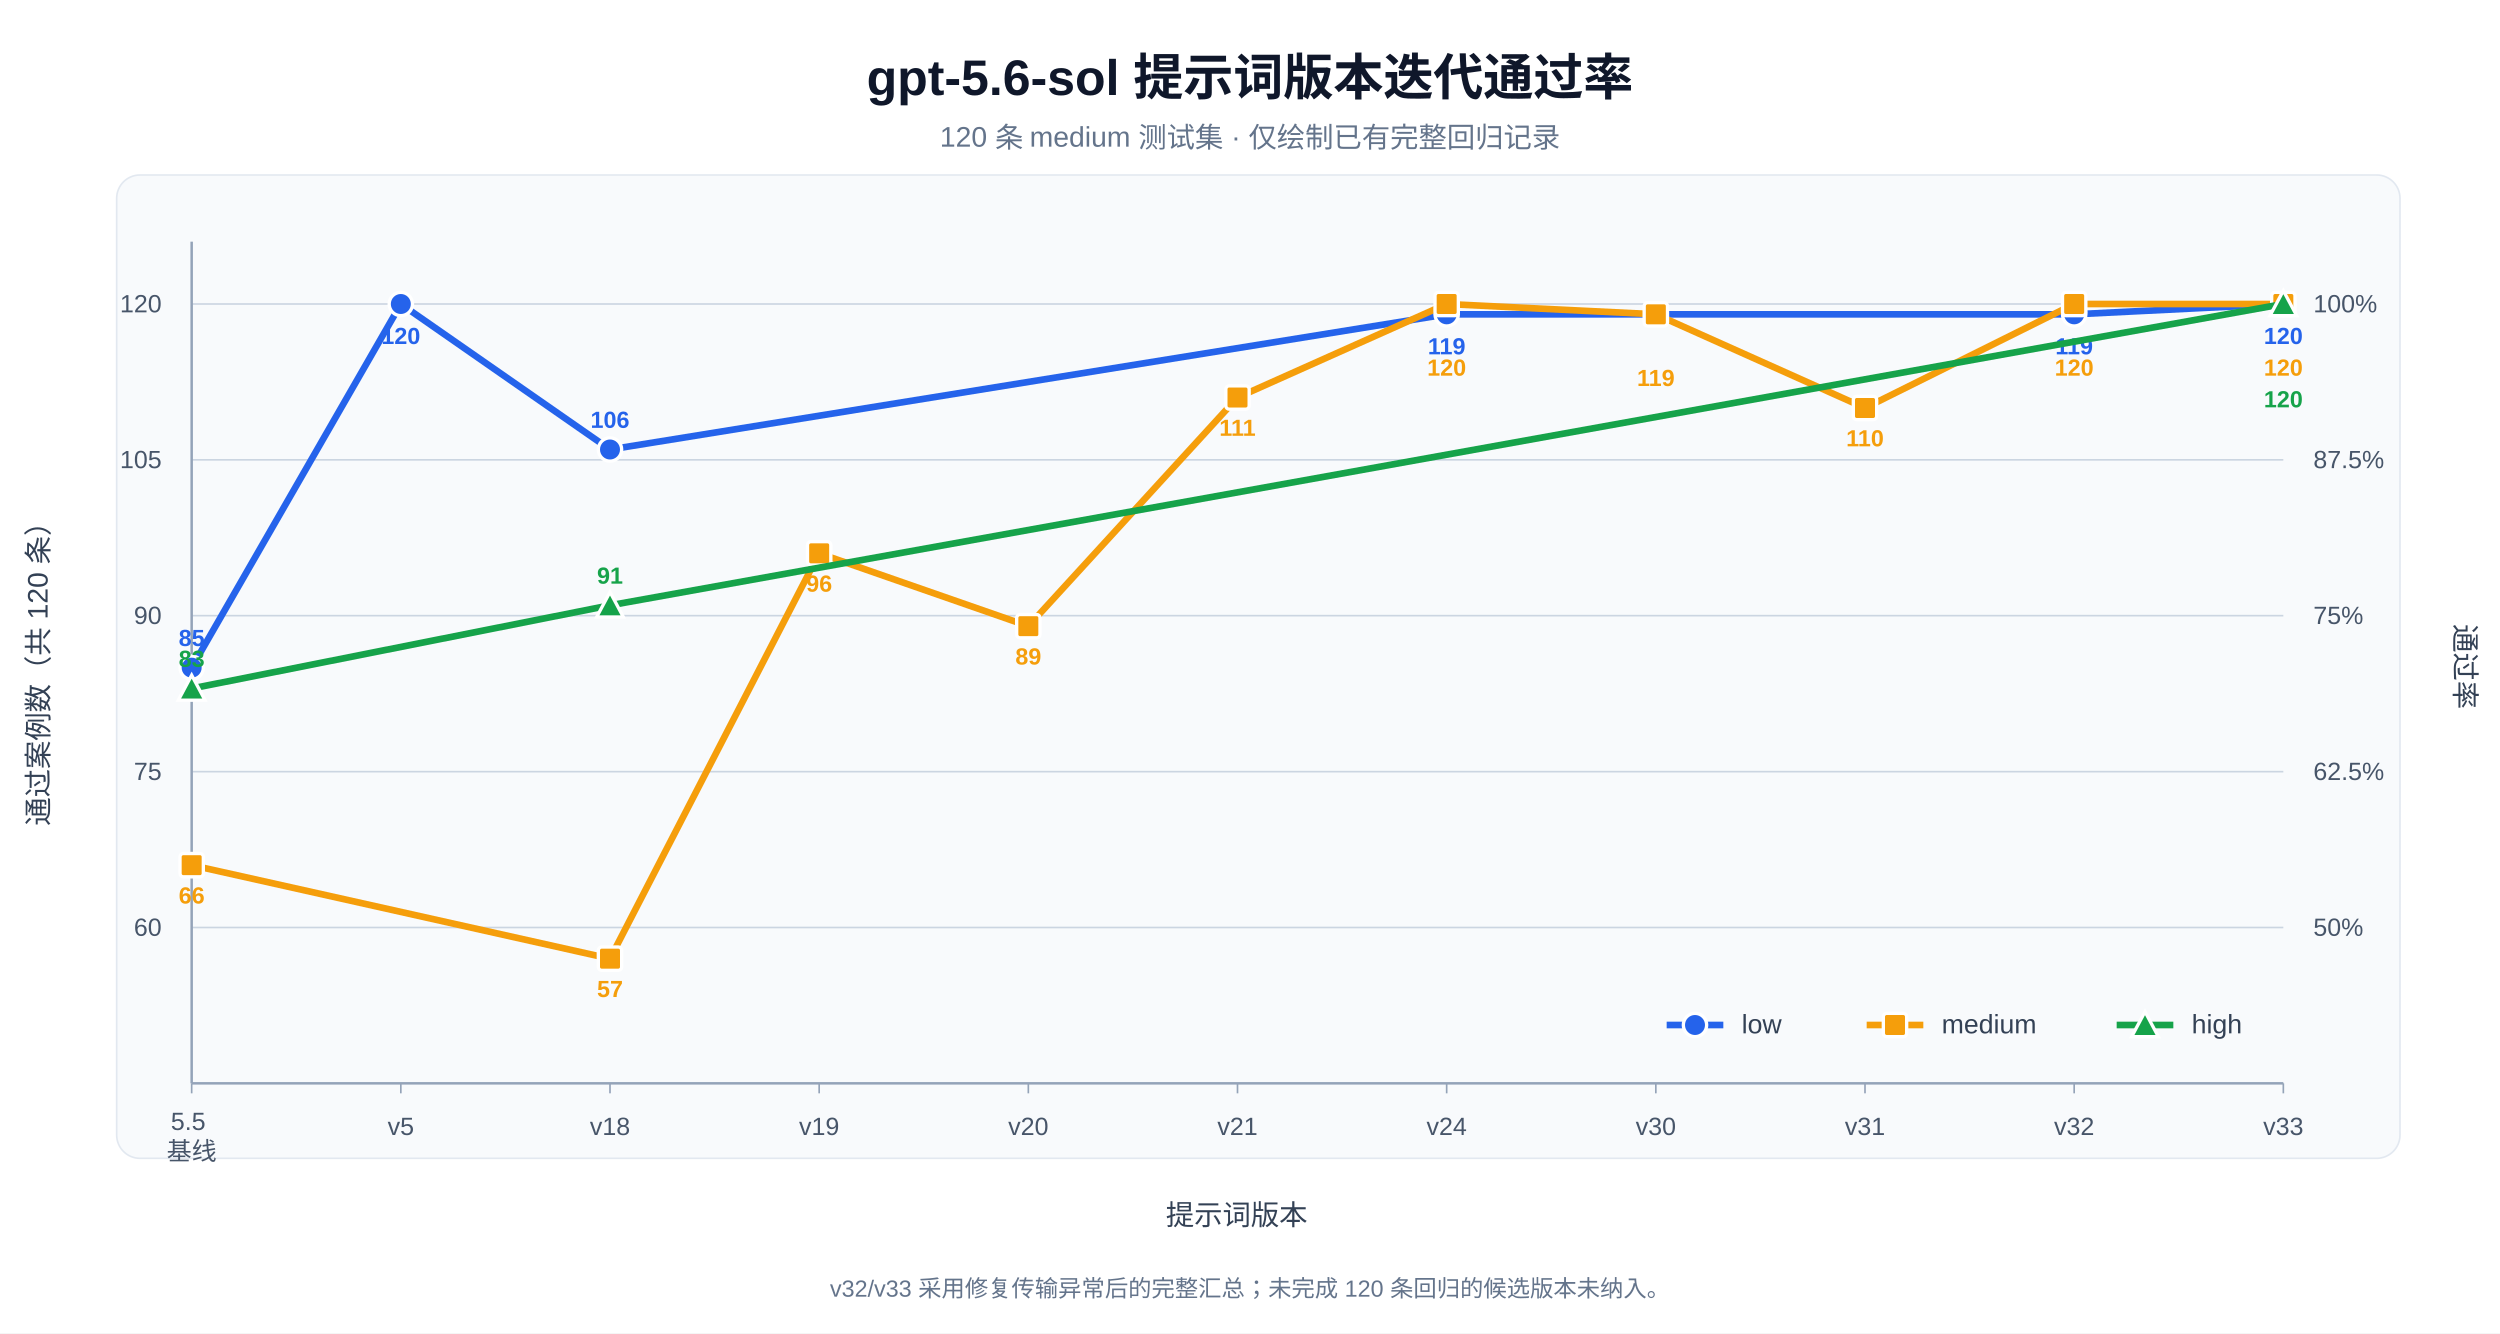
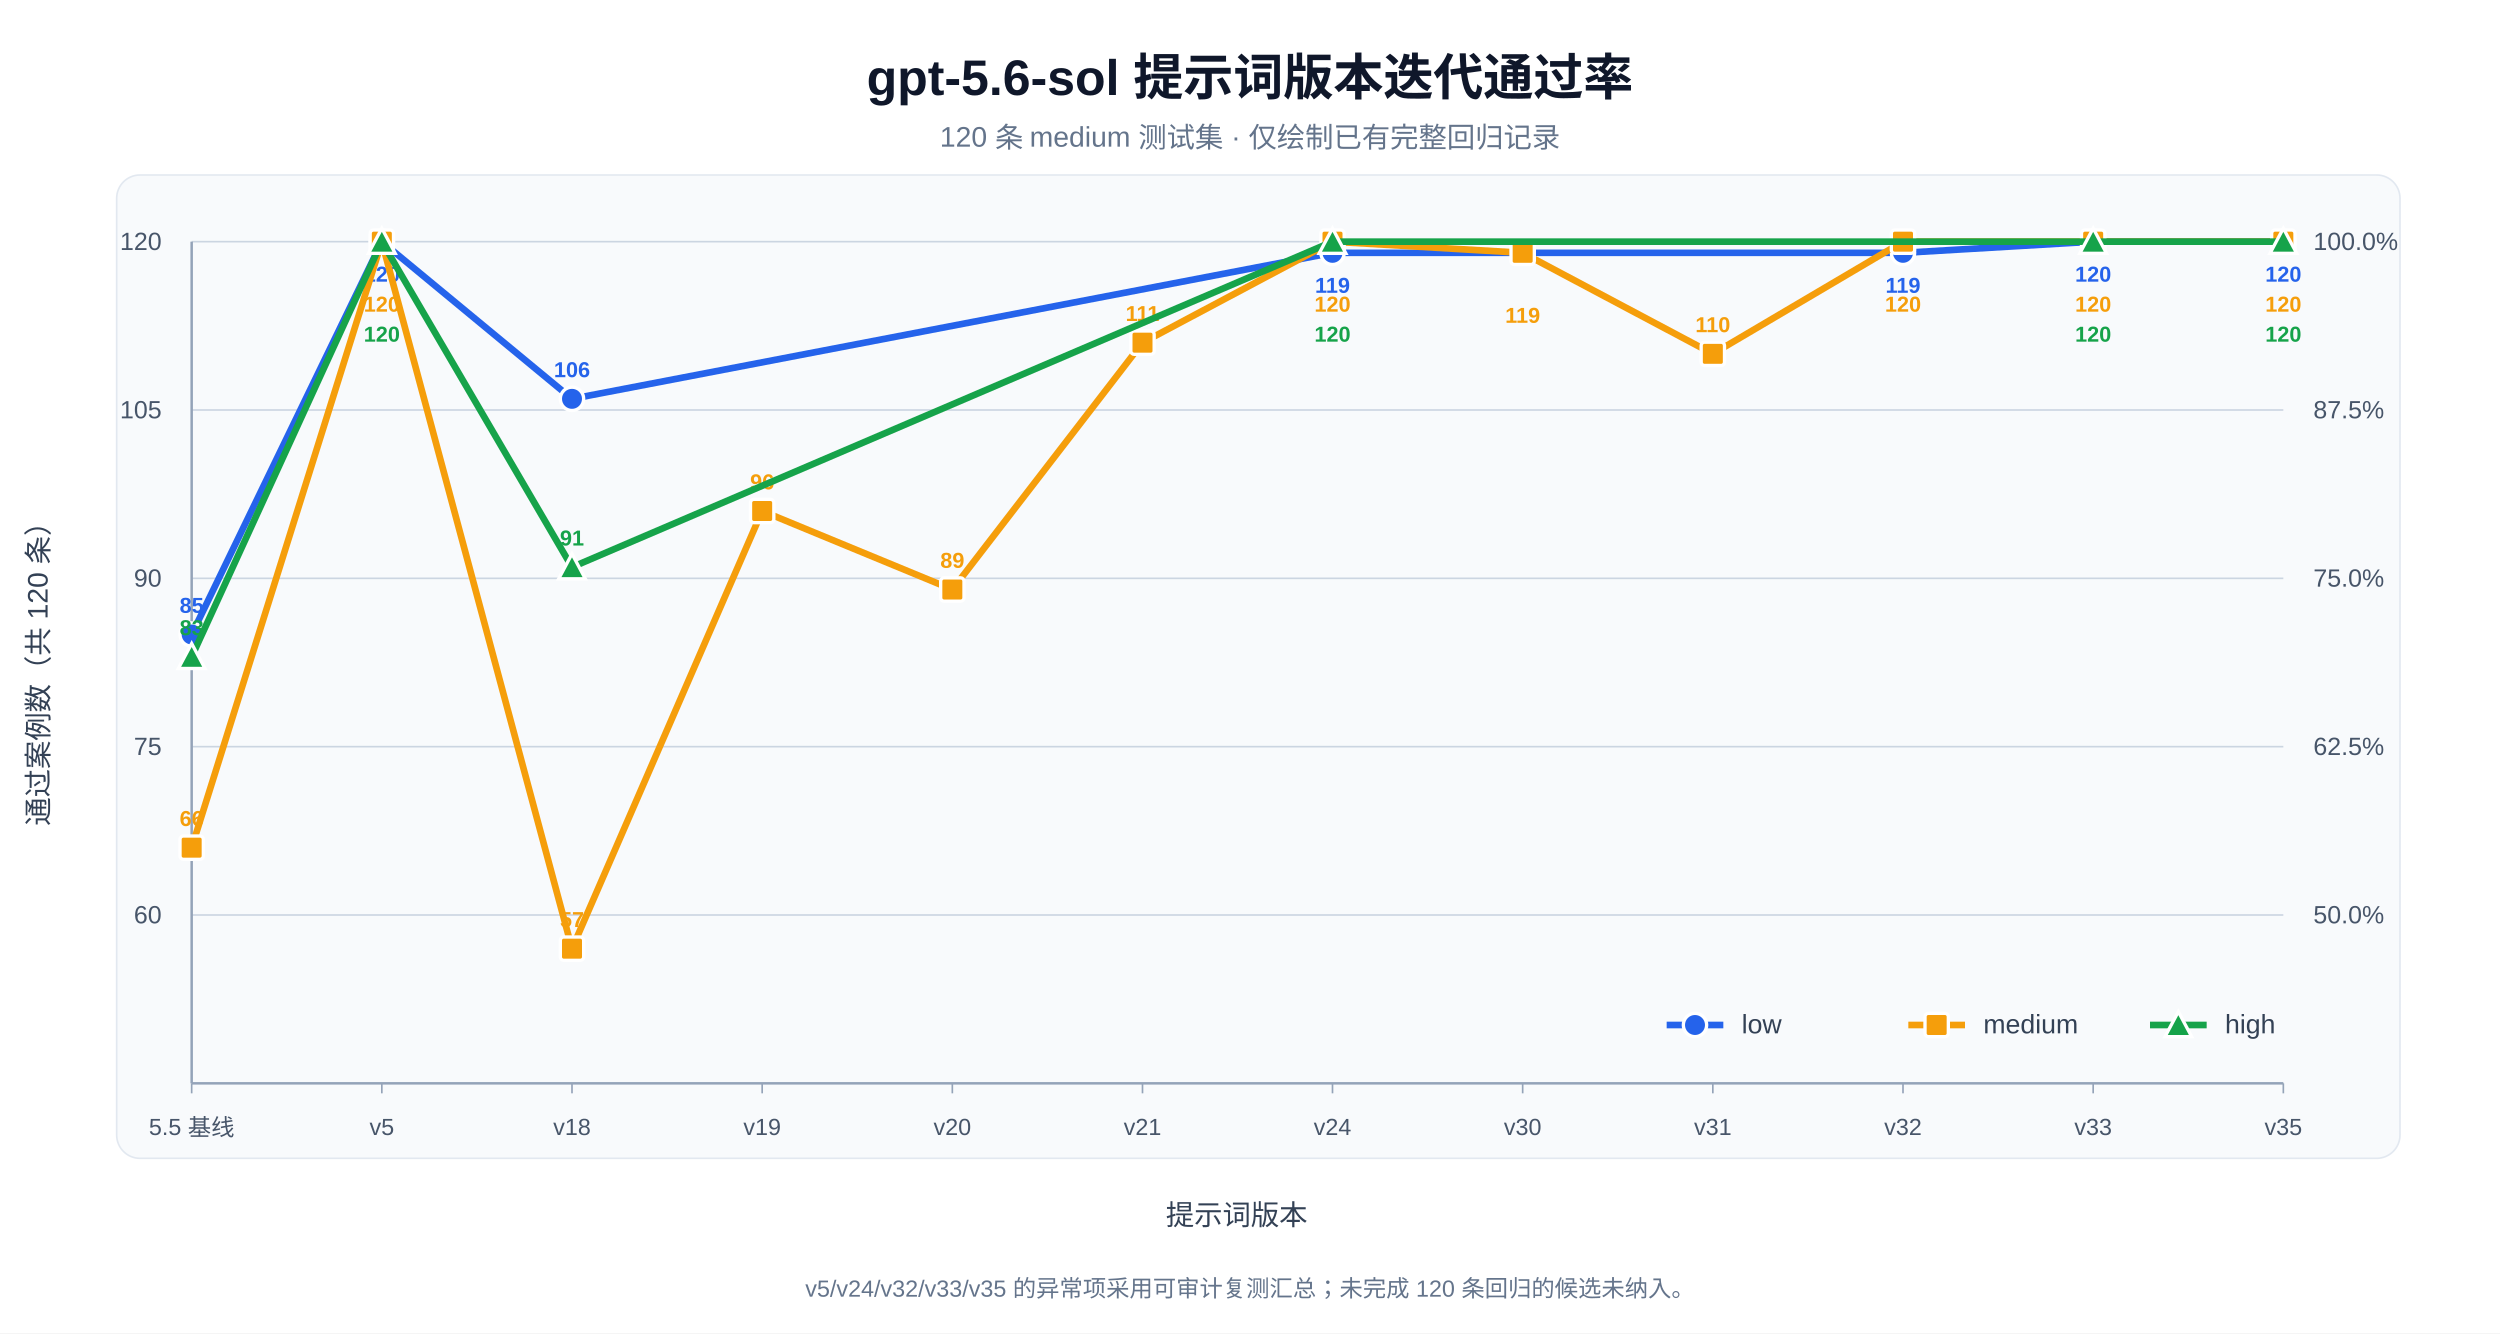
<svg xmlns="http://www.w3.org/2000/svg" width="1500" height="800" viewBox="0 0 1500 800" role="img" aria-labelledby="title desc">
  <rect width="1500" height="800" fill="#FFFFFF" />
  <rect x="70" y="105" width="1370" height="590" rx="14" fill="#F8FAFC" stroke="#E2E8F0" />
  <g font-family="-apple-system,BlinkMacSystemFont,Segoe UI,PingFang SC,Hiragino Sans GB,Arial,sans-serif">
    <text x="750" y="57" text-anchor="middle" font-size="30" font-weight="700" fill="#0F172A">gpt-5.6-sol 提示词版本迭代通过率</text>
    <text x="750" y="88" text-anchor="middle" font-size="17" fill="#64748B">120 条 medium 测试集 · 仅绘制已有完整回归记录</text>
-     <line x1="115" y1="556.5" x2="1370" y2="556.5" stroke="#CBD5E1" stroke-width="1" />
-     <text x="97" y="561.5" text-anchor="end" font-size="15" fill="#475569">60</text>
-     <text x="1388" y="561.5" text-anchor="start" font-size="15" fill="#475569">50%</text>
-     <line x1="115" y1="463.0" x2="1370" y2="463.0" stroke="#CBD5E1" stroke-width="1" />
-     <text x="97" y="468.0" text-anchor="end" font-size="15" fill="#475569">75</text>
-     <text x="1388" y="468.0" text-anchor="start" font-size="15" fill="#475569">62.5%</text>
-     <line x1="115" y1="369.4" x2="1370" y2="369.4" stroke="#CBD5E1" stroke-width="1" />
-     <text x="97" y="374.4" text-anchor="end" font-size="15" fill="#475569">90</text>
-     <text x="1388" y="374.4" text-anchor="start" font-size="15" fill="#475569">75%</text>
-     <line x1="115" y1="275.9" x2="1370" y2="275.9" stroke="#CBD5E1" stroke-width="1" />
-     <text x="97" y="280.9" text-anchor="end" font-size="15" fill="#475569">105</text>
-     <text x="1388" y="280.9" text-anchor="start" font-size="15" fill="#475569">87.5%</text>
-     <line x1="115" y1="182.4" x2="1370" y2="182.4" stroke="#CBD5E1" stroke-width="1" />
-     <text x="97" y="187.4" text-anchor="end" font-size="15" fill="#475569">120</text>
-     <text x="1388" y="187.4" text-anchor="start" font-size="15" fill="#475569">100%</text>
+     <line x1="115" y1="549.0" x2="1370" y2="549.0" stroke="#CBD5E1" />
+     <text x="97" y="554.0" text-anchor="end" font-size="15" fill="#475569">60</text>
+     <text x="1388" y="554.0" font-size="15" fill="#475569">50.0%</text>
+     <line x1="115" y1="448.0" x2="1370" y2="448.0" stroke="#CBD5E1" />
+     <text x="97" y="453.0" text-anchor="end" font-size="15" fill="#475569">75</text>
+     <text x="1388" y="453.0" font-size="15" fill="#475569">62.5%</text>
+     <line x1="115" y1="347.0" x2="1370" y2="347.0" stroke="#CBD5E1" />
+     <text x="97" y="352.0" text-anchor="end" font-size="15" fill="#475569">90</text>
+     <text x="1388" y="352.0" font-size="15" fill="#475569">75.0%</text>
+     <line x1="115" y1="246.0" x2="1370" y2="246.0" stroke="#CBD5E1" />
+     <text x="97" y="251.0" text-anchor="end" font-size="15" fill="#475569">105</text>
+     <text x="1388" y="251.0" font-size="15" fill="#475569">87.5%</text>
+     <line x1="115" y1="145.0" x2="1370" y2="145.0" stroke="#CBD5E1" />
+     <text x="97" y="150.0" text-anchor="end" font-size="15" fill="#475569">120</text>
+     <text x="1388" y="150.0" font-size="15" fill="#475569">100.0%</text>
    <line x1="115" y1="145" x2="115" y2="650" stroke="#94A3B8" stroke-width="1.5" />
    <line x1="115" y1="650" x2="1370" y2="650" stroke="#94A3B8" stroke-width="1.5" />
    <line x1="115.0" y1="650" x2="115.0" y2="656" stroke="#94A3B8" />
-     <text x="115.0" y="678" text-anchor="middle" font-size="15" fill="#475569">
-       <tspan x="115.0">5.5</tspan>
-       <tspan x="115.0" dy="18">基线</tspan>
-     </text>
-     <line x1="240.5" y1="650" x2="240.5" y2="656" stroke="#94A3B8" />
-     <text x="240.5" y="681" text-anchor="middle" font-size="15" fill="#475569">v5</text>
-     <line x1="366.0" y1="650" x2="366.0" y2="656" stroke="#94A3B8" />
-     <text x="366.0" y="681" text-anchor="middle" font-size="15" fill="#475569">v18</text>
-     <line x1="491.5" y1="650" x2="491.5" y2="656" stroke="#94A3B8" />
-     <text x="491.5" y="681" text-anchor="middle" font-size="15" fill="#475569">v19</text>
-     <line x1="617.0" y1="650" x2="617.0" y2="656" stroke="#94A3B8" />
-     <text x="617.0" y="681" text-anchor="middle" font-size="15" fill="#475569">v20</text>
-     <line x1="742.5" y1="650" x2="742.5" y2="656" stroke="#94A3B8" />
-     <text x="742.5" y="681" text-anchor="middle" font-size="15" fill="#475569">v21</text>
-     <line x1="868.0" y1="650" x2="868.0" y2="656" stroke="#94A3B8" />
-     <text x="868.0" y="681" text-anchor="middle" font-size="15" fill="#475569">v24</text>
-     <line x1="993.5" y1="650" x2="993.5" y2="656" stroke="#94A3B8" />
-     <text x="993.5" y="681" text-anchor="middle" font-size="15" fill="#475569">v30</text>
-     <line x1="1119.0" y1="650" x2="1119.0" y2="656" stroke="#94A3B8" />
-     <text x="1119.0" y="681" text-anchor="middle" font-size="15" fill="#475569">v31</text>
-     <line x1="1244.5" y1="650" x2="1244.5" y2="656" stroke="#94A3B8" />
-     <text x="1244.5" y="681" text-anchor="middle" font-size="15" fill="#475569">v32</text>
+     <text x="115.0" y="681" text-anchor="middle" font-size="14" fill="#475569">5.5 基线</text>
+     <line x1="229.1" y1="650" x2="229.1" y2="656" stroke="#94A3B8" />
+     <text x="229.1" y="681" text-anchor="middle" font-size="14" fill="#475569">v5</text>
+     <line x1="343.2" y1="650" x2="343.2" y2="656" stroke="#94A3B8" />
+     <text x="343.2" y="681" text-anchor="middle" font-size="14" fill="#475569">v18</text>
+     <line x1="457.3" y1="650" x2="457.3" y2="656" stroke="#94A3B8" />
+     <text x="457.3" y="681" text-anchor="middle" font-size="14" fill="#475569">v19</text>
+     <line x1="571.4" y1="650" x2="571.4" y2="656" stroke="#94A3B8" />
+     <text x="571.4" y="681" text-anchor="middle" font-size="14" fill="#475569">v20</text>
+     <line x1="685.5" y1="650" x2="685.5" y2="656" stroke="#94A3B8" />
+     <text x="685.5" y="681" text-anchor="middle" font-size="14" fill="#475569">v21</text>
+     <line x1="799.5" y1="650" x2="799.5" y2="656" stroke="#94A3B8" />
+     <text x="799.5" y="681" text-anchor="middle" font-size="14" fill="#475569">v24</text>
+     <line x1="913.6" y1="650" x2="913.6" y2="656" stroke="#94A3B8" />
+     <text x="913.6" y="681" text-anchor="middle" font-size="14" fill="#475569">v30</text>
+     <line x1="1027.7" y1="650" x2="1027.7" y2="656" stroke="#94A3B8" />
+     <text x="1027.7" y="681" text-anchor="middle" font-size="14" fill="#475569">v31</text>
+     <line x1="1141.8" y1="650" x2="1141.8" y2="656" stroke="#94A3B8" />
+     <text x="1141.8" y="681" text-anchor="middle" font-size="14" fill="#475569">v32</text>
+     <line x1="1255.9" y1="650" x2="1255.9" y2="656" stroke="#94A3B8" />
+     <text x="1255.9" y="681" text-anchor="middle" font-size="14" fill="#475569">v33</text>
    <line x1="1370.0" y1="650" x2="1370.0" y2="656" stroke="#94A3B8" />
-     <text x="1370.0" y="681" text-anchor="middle" font-size="15" fill="#475569">v33</text>
+     <text x="1370.0" y="681" text-anchor="middle" font-size="14" fill="#475569">v35</text>
    <text x="742" y="735" text-anchor="middle" font-size="17" fill="#334155">提示词版本</text>
    <text x="29" y="400" transform="rotate(-90 29 400)" text-anchor="middle" font-size="17" fill="#334155">通过案例数（共 120 条）</text>
-     <text x="1473" y="400" transform="rotate(90 1473 400)" text-anchor="middle" font-size="17" fill="#334155">通过率</text>
-     <polyline points="115.0,400.6 240.5,182.4 366.0,269.7 868.0,188.6 1244.5,188.6 1370.0,182.4" fill="none" stroke="#2563EB" stroke-width="4" stroke-linecap="round" stroke-linejoin="round" />
-     <circle cx="115.0" cy="400.6" r="7" fill="#2563EB" stroke="#fff" stroke-width="2" />
-     <text x="115.0" y="387.6" text-anchor="middle" font-size="14" font-weight="700" fill="#2563EB">85</text>
-     <circle cx="240.5" cy="182.4" r="7" fill="#2563EB" stroke="#fff" stroke-width="2" />
-     <text x="240.5" y="206.4" text-anchor="middle" font-size="14" font-weight="700" fill="#2563EB">120</text>
-     <circle cx="366.0" cy="269.7" r="7" fill="#2563EB" stroke="#fff" stroke-width="2" />
-     <text x="366.0" y="256.7" text-anchor="middle" font-size="14" font-weight="700" fill="#2563EB">106</text>
-     <circle cx="868.0" cy="188.6" r="7" fill="#2563EB" stroke="#fff" stroke-width="2" />
-     <text x="868.0" y="212.6" text-anchor="middle" font-size="14" font-weight="700" fill="#2563EB">119</text>
-     <circle cx="1244.5" cy="188.6" r="7" fill="#2563EB" stroke="#fff" stroke-width="2" />
-     <text x="1244.5" y="212.6" text-anchor="middle" font-size="14" font-weight="700" fill="#2563EB">119</text>
-     <circle cx="1370.0" cy="182.4" r="7" fill="#2563EB" stroke="#fff" stroke-width="2" />
-     <text x="1370.0" y="206.4" text-anchor="middle" font-size="14" font-weight="700" fill="#2563EB">120</text>
-     <polyline points="115.0,519.1 366.0,575.2 491.5,332.0 617.0,375.7 742.5,238.5 868.0,182.4 993.5,188.6 1119.0,244.8 1244.5,182.4 1370.0,182.4" fill="none" stroke="#F59E0B" stroke-width="4" stroke-linecap="round" stroke-linejoin="round" />
-     <rect x="108.0" y="512.1" width="14" height="14" rx="2" fill="#F59E0B" stroke="#fff" stroke-width="2" />
-     <text x="115.0" y="542.1" text-anchor="middle" font-size="14" font-weight="700" fill="#F59E0B">66</text>
-     <rect x="359.0" y="568.2" width="14" height="14" rx="2" fill="#F59E0B" stroke="#fff" stroke-width="2" />
-     <text x="366.0" y="598.2" text-anchor="middle" font-size="14" font-weight="700" fill="#F59E0B">57</text>
-     <rect x="484.5" y="325.0" width="14" height="14" rx="2" fill="#F59E0B" stroke="#fff" stroke-width="2" />
-     <text x="491.5" y="355.0" text-anchor="middle" font-size="14" font-weight="700" fill="#F59E0B">96</text>
-     <rect x="610.0" y="368.7" width="14" height="14" rx="2" fill="#F59E0B" stroke="#fff" stroke-width="2" />
-     <text x="617.0" y="398.7" text-anchor="middle" font-size="14" font-weight="700" fill="#F59E0B">89</text>
-     <rect x="735.5" y="231.5" width="14" height="14" rx="2" fill="#F59E0B" stroke="#fff" stroke-width="2" />
-     <text x="742.5" y="261.5" text-anchor="middle" font-size="14" font-weight="700" fill="#F59E0B">111</text>
-     <rect x="861.0" y="175.4" width="14" height="14" rx="2" fill="#F59E0B" stroke="#fff" stroke-width="2" />
-     <text x="868.0" y="225.4" text-anchor="middle" font-size="14" font-weight="700" fill="#F59E0B">120</text>
-     <rect x="986.5" y="181.6" width="14" height="14" rx="2" fill="#F59E0B" stroke="#fff" stroke-width="2" />
-     <text x="993.5" y="231.6" text-anchor="middle" font-size="14" font-weight="700" fill="#F59E0B">119</text>
-     <rect x="1112.0" y="237.8" width="14" height="14" rx="2" fill="#F59E0B" stroke="#fff" stroke-width="2" />
-     <text x="1119.0" y="267.8" text-anchor="middle" font-size="14" font-weight="700" fill="#F59E0B">110</text>
-     <rect x="1237.5" y="175.4" width="14" height="14" rx="2" fill="#F59E0B" stroke="#fff" stroke-width="2" />
-     <text x="1244.5" y="225.4" text-anchor="middle" font-size="14" font-weight="700" fill="#F59E0B">120</text>
-     <rect x="1363.0" y="175.4" width="14" height="14" rx="2" fill="#F59E0B" stroke="#fff" stroke-width="2" />
-     <text x="1370.0" y="225.4" text-anchor="middle" font-size="14" font-weight="700" fill="#F59E0B">120</text>
-     <polyline points="115.0,413.1 366.0,363.2 1370.0,182.4" fill="none" stroke="#16A34A" stroke-width="4" stroke-linecap="round" stroke-linejoin="round" />
-     <path d="M 115.0 405.1 L 107.0 420.1 L 123.0 420.1 Z" fill="#16A34A" stroke="#fff" stroke-width="2" />
-     <text x="115.0" y="400.1" text-anchor="middle" font-size="14" font-weight="700" fill="#16A34A">83</text>
-     <path d="M 366.0 355.2 L 358.0 370.2 L 374.0 370.2 Z" fill="#16A34A" stroke="#fff" stroke-width="2" />
-     <text x="366.0" y="350.2" text-anchor="middle" font-size="14" font-weight="700" fill="#16A34A">91</text>
-     <path d="M 1370.0 174.4 L 1362.0 189.4 L 1378.0 189.4 Z" fill="#16A34A" stroke="#fff" stroke-width="2" />
-     <text x="1370.0" y="244.4" text-anchor="middle" font-size="14" font-weight="700" fill="#16A34A">120</text>
+     <polyline points="115.0,380.7 229.1,145.0 343.2,239.3 799.5,151.7 1141.8,151.7 1255.9,145.0 1370.0,145.0" fill="none" stroke="#2563EB" stroke-width="4" stroke-linecap="round" stroke-linejoin="round" />
+     <circle cx="115.0" cy="380.7" r="7" fill="#2563EB" stroke="#fff" stroke-width="2" />
+     <text x="115.0" y="367.7" text-anchor="middle" font-size="13" font-weight="700" fill="#2563EB">85</text>
+     <circle cx="229.1" cy="145.0" r="7" fill="#2563EB" stroke="#fff" stroke-width="2" />
+     <text x="229.1" y="169.0" text-anchor="middle" font-size="13" font-weight="700" fill="#2563EB">120</text>
+     <circle cx="343.2" cy="239.3" r="7" fill="#2563EB" stroke="#fff" stroke-width="2" />
+     <text x="343.2" y="226.3" text-anchor="middle" font-size="13" font-weight="700" fill="#2563EB">106</text>
+     <circle cx="799.5" cy="151.7" r="7" fill="#2563EB" stroke="#fff" stroke-width="2" />
+     <text x="799.5" y="175.7" text-anchor="middle" font-size="13" font-weight="700" fill="#2563EB">119</text>
+     <circle cx="1141.8" cy="151.7" r="7" fill="#2563EB" stroke="#fff" stroke-width="2" />
+     <text x="1141.8" y="175.7" text-anchor="middle" font-size="13" font-weight="700" fill="#2563EB">119</text>
+     <circle cx="1255.9" cy="145.0" r="7" fill="#2563EB" stroke="#fff" stroke-width="2" />
+     <text x="1255.9" y="169.0" text-anchor="middle" font-size="13" font-weight="700" fill="#2563EB">120</text>
+     <circle cx="1370.0" cy="145.0" r="7" fill="#2563EB" stroke="#fff" stroke-width="2" />
+     <text x="1370.0" y="169.0" text-anchor="middle" font-size="13" font-weight="700" fill="#2563EB">120</text>
+     <polyline points="115.0,508.6 229.1,145.0 343.2,569.2 457.3,306.6 571.4,353.7 685.5,205.6 799.5,145.0 913.6,151.7 1027.7,212.3 1141.8,145.0 1255.9,145.0 1370.0,145.0" fill="none" stroke="#F59E0B" stroke-width="4" stroke-linecap="round" stroke-linejoin="round" />
+     <rect x="108.0" y="501.6" width="14" height="14" rx="2" fill="#F59E0B" stroke="#fff" stroke-width="2" />
+     <text x="115.0" y="495.6" text-anchor="middle" font-size="13" font-weight="700" fill="#F59E0B">66</text>
+     <rect x="222.1" y="138.0" width="14" height="14" rx="2" fill="#F59E0B" stroke="#fff" stroke-width="2" />
+     <text x="229.1" y="187.0" text-anchor="middle" font-size="13" font-weight="700" fill="#F59E0B">120</text>
+     <rect x="336.2" y="562.2" width="14" height="14" rx="2" fill="#F59E0B" stroke="#fff" stroke-width="2" />
+     <text x="343.2" y="556.2" text-anchor="middle" font-size="13" font-weight="700" fill="#F59E0B">57</text>
+     <rect x="450.3" y="299.6" width="14" height="14" rx="2" fill="#F59E0B" stroke="#fff" stroke-width="2" />
+     <text x="457.3" y="293.6" text-anchor="middle" font-size="13" font-weight="700" fill="#F59E0B">96</text>
+     <rect x="564.4" y="346.7" width="14" height="14" rx="2" fill="#F59E0B" stroke="#fff" stroke-width="2" />
+     <text x="571.4" y="340.7" text-anchor="middle" font-size="13" font-weight="700" fill="#F59E0B">89</text>
+     <rect x="678.5" y="198.6" width="14" height="14" rx="2" fill="#F59E0B" stroke="#fff" stroke-width="2" />
+     <text x="685.5" y="192.6" text-anchor="middle" font-size="13" font-weight="700" fill="#F59E0B">111</text>
+     <rect x="792.5" y="138.0" width="14" height="14" rx="2" fill="#F59E0B" stroke="#fff" stroke-width="2" />
+     <text x="799.5" y="187.0" text-anchor="middle" font-size="13" font-weight="700" fill="#F59E0B">120</text>
+     <rect x="906.6" y="144.7" width="14" height="14" rx="2" fill="#F59E0B" stroke="#fff" stroke-width="2" />
+     <text x="913.6" y="193.7" text-anchor="middle" font-size="13" font-weight="700" fill="#F59E0B">119</text>
+     <rect x="1020.7" y="205.3" width="14" height="14" rx="2" fill="#F59E0B" stroke="#fff" stroke-width="2" />
+     <text x="1027.7" y="199.3" text-anchor="middle" font-size="13" font-weight="700" fill="#F59E0B">110</text>
+     <rect x="1134.8" y="138.0" width="14" height="14" rx="2" fill="#F59E0B" stroke="#fff" stroke-width="2" />
+     <text x="1141.8" y="187.0" text-anchor="middle" font-size="13" font-weight="700" fill="#F59E0B">120</text>
+     <rect x="1248.9" y="138.0" width="14" height="14" rx="2" fill="#F59E0B" stroke="#fff" stroke-width="2" />
+     <text x="1255.9" y="187.0" text-anchor="middle" font-size="13" font-weight="700" fill="#F59E0B">120</text>
+     <rect x="1363.0" y="138.0" width="14" height="14" rx="2" fill="#F59E0B" stroke="#fff" stroke-width="2" />
+     <text x="1370.0" y="187.0" text-anchor="middle" font-size="13" font-weight="700" fill="#F59E0B">120</text>
+     <polyline points="115.0,394.1 229.1,145.0 343.2,340.3 799.5,145.0 1255.9,145.0 1370.0,145.0" fill="none" stroke="#16A34A" stroke-width="4" stroke-linecap="round" stroke-linejoin="round" />
+     <path d="M 115.0 386.1 L 107.0 401.1 L 123.0 401.1 Z" fill="#16A34A" stroke="#fff" stroke-width="2" />
+     <text x="115.0" y="381.1" text-anchor="middle" font-size="13" font-weight="700" fill="#16A34A">83</text>
+     <path d="M 229.1 137.0 L 221.1 152.0 L 237.1 152.0 Z" fill="#16A34A" stroke="#fff" stroke-width="2" />
+     <text x="229.1" y="205.0" text-anchor="middle" font-size="13" font-weight="700" fill="#16A34A">120</text>
+     <path d="M 343.2 332.3 L 335.2 347.3 L 351.2 347.3 Z" fill="#16A34A" stroke="#fff" stroke-width="2" />
+     <text x="343.2" y="327.3" text-anchor="middle" font-size="13" font-weight="700" fill="#16A34A">91</text>
+     <path d="M 799.5 137.0 L 791.5 152.0 L 807.5 152.0 Z" fill="#16A34A" stroke="#fff" stroke-width="2" />
+     <text x="799.5" y="205.0" text-anchor="middle" font-size="13" font-weight="700" fill="#16A34A">120</text>
+     <path d="M 1255.9 137.0 L 1247.9 152.0 L 1263.9 152.0 Z" fill="#16A34A" stroke="#fff" stroke-width="2" />
+     <text x="1255.9" y="205.0" text-anchor="middle" font-size="13" font-weight="700" fill="#16A34A">120</text>
+     <path d="M 1370.0 137.0 L 1362.0 152.0 L 1378.0 152.0 Z" fill="#16A34A" stroke="#fff" stroke-width="2" />
+     <text x="1370.0" y="205.0" text-anchor="middle" font-size="13" font-weight="700" fill="#16A34A">120</text>
    <line x1="1000" y1="615" x2="1034" y2="615" stroke="#2563EB" stroke-width="4" />
-     <circle cx="1017.0" cy="615.0" r="7" fill="#2563EB" stroke="#fff" stroke-width="2" />
+     <circle cx="1017" cy="615" r="7" fill="#2563EB" stroke="#fff" stroke-width="2" />
    <text x="1045" y="620" font-size="16" fill="#334155">low</text>
-     <line x1="1120" y1="615" x2="1154" y2="615" stroke="#F59E0B" stroke-width="4" />
-     <rect x="1130.0" y="608.0" width="14" height="14" rx="2" fill="#F59E0B" stroke="#fff" stroke-width="2" />
-     <text x="1165" y="620" font-size="16" fill="#334155">medium</text>
-     <line x1="1270" y1="615" x2="1304" y2="615" stroke="#16A34A" stroke-width="4" />
-     <path d="M 1287.0 607.0 L 1279.0 622.0 L 1295.0 622.0 Z" fill="#16A34A" stroke="#fff" stroke-width="2" />
-     <text x="1315" y="620" font-size="16" fill="#334155">high</text>
-     <text x="750" y="778" text-anchor="middle" font-size="14" fill="#64748B">v32/v33 采用修复传输异常后的完整汇总；未完成 120 条回归的候选版本未纳入。</text>
+     <line x1="1145" y1="615" x2="1179" y2="615" stroke="#F59E0B" stroke-width="4" />
+     <rect x="1155" y="608" width="14" height="14" rx="2" fill="#F59E0B" stroke="#fff" stroke-width="2" />
+     <text x="1190" y="620" font-size="16" fill="#334155">medium</text>
+     <line x1="1290" y1="615" x2="1324" y2="615" stroke="#16A34A" stroke-width="4" />
+     <path d="M 1307 607 L 1299 622 L 1315 622 Z" fill="#16A34A" stroke="#fff" stroke-width="2" />
+     <text x="1335" y="620" font-size="16" fill="#334155">high</text>
+     <text x="750" y="778" text-anchor="middle" font-size="14" fill="#64748B">v5/v24/v32/v33/v35 的异常项采用可审计复测汇总；未完成 120 条回归的候选未纳入。</text>
  </g>
</svg>
